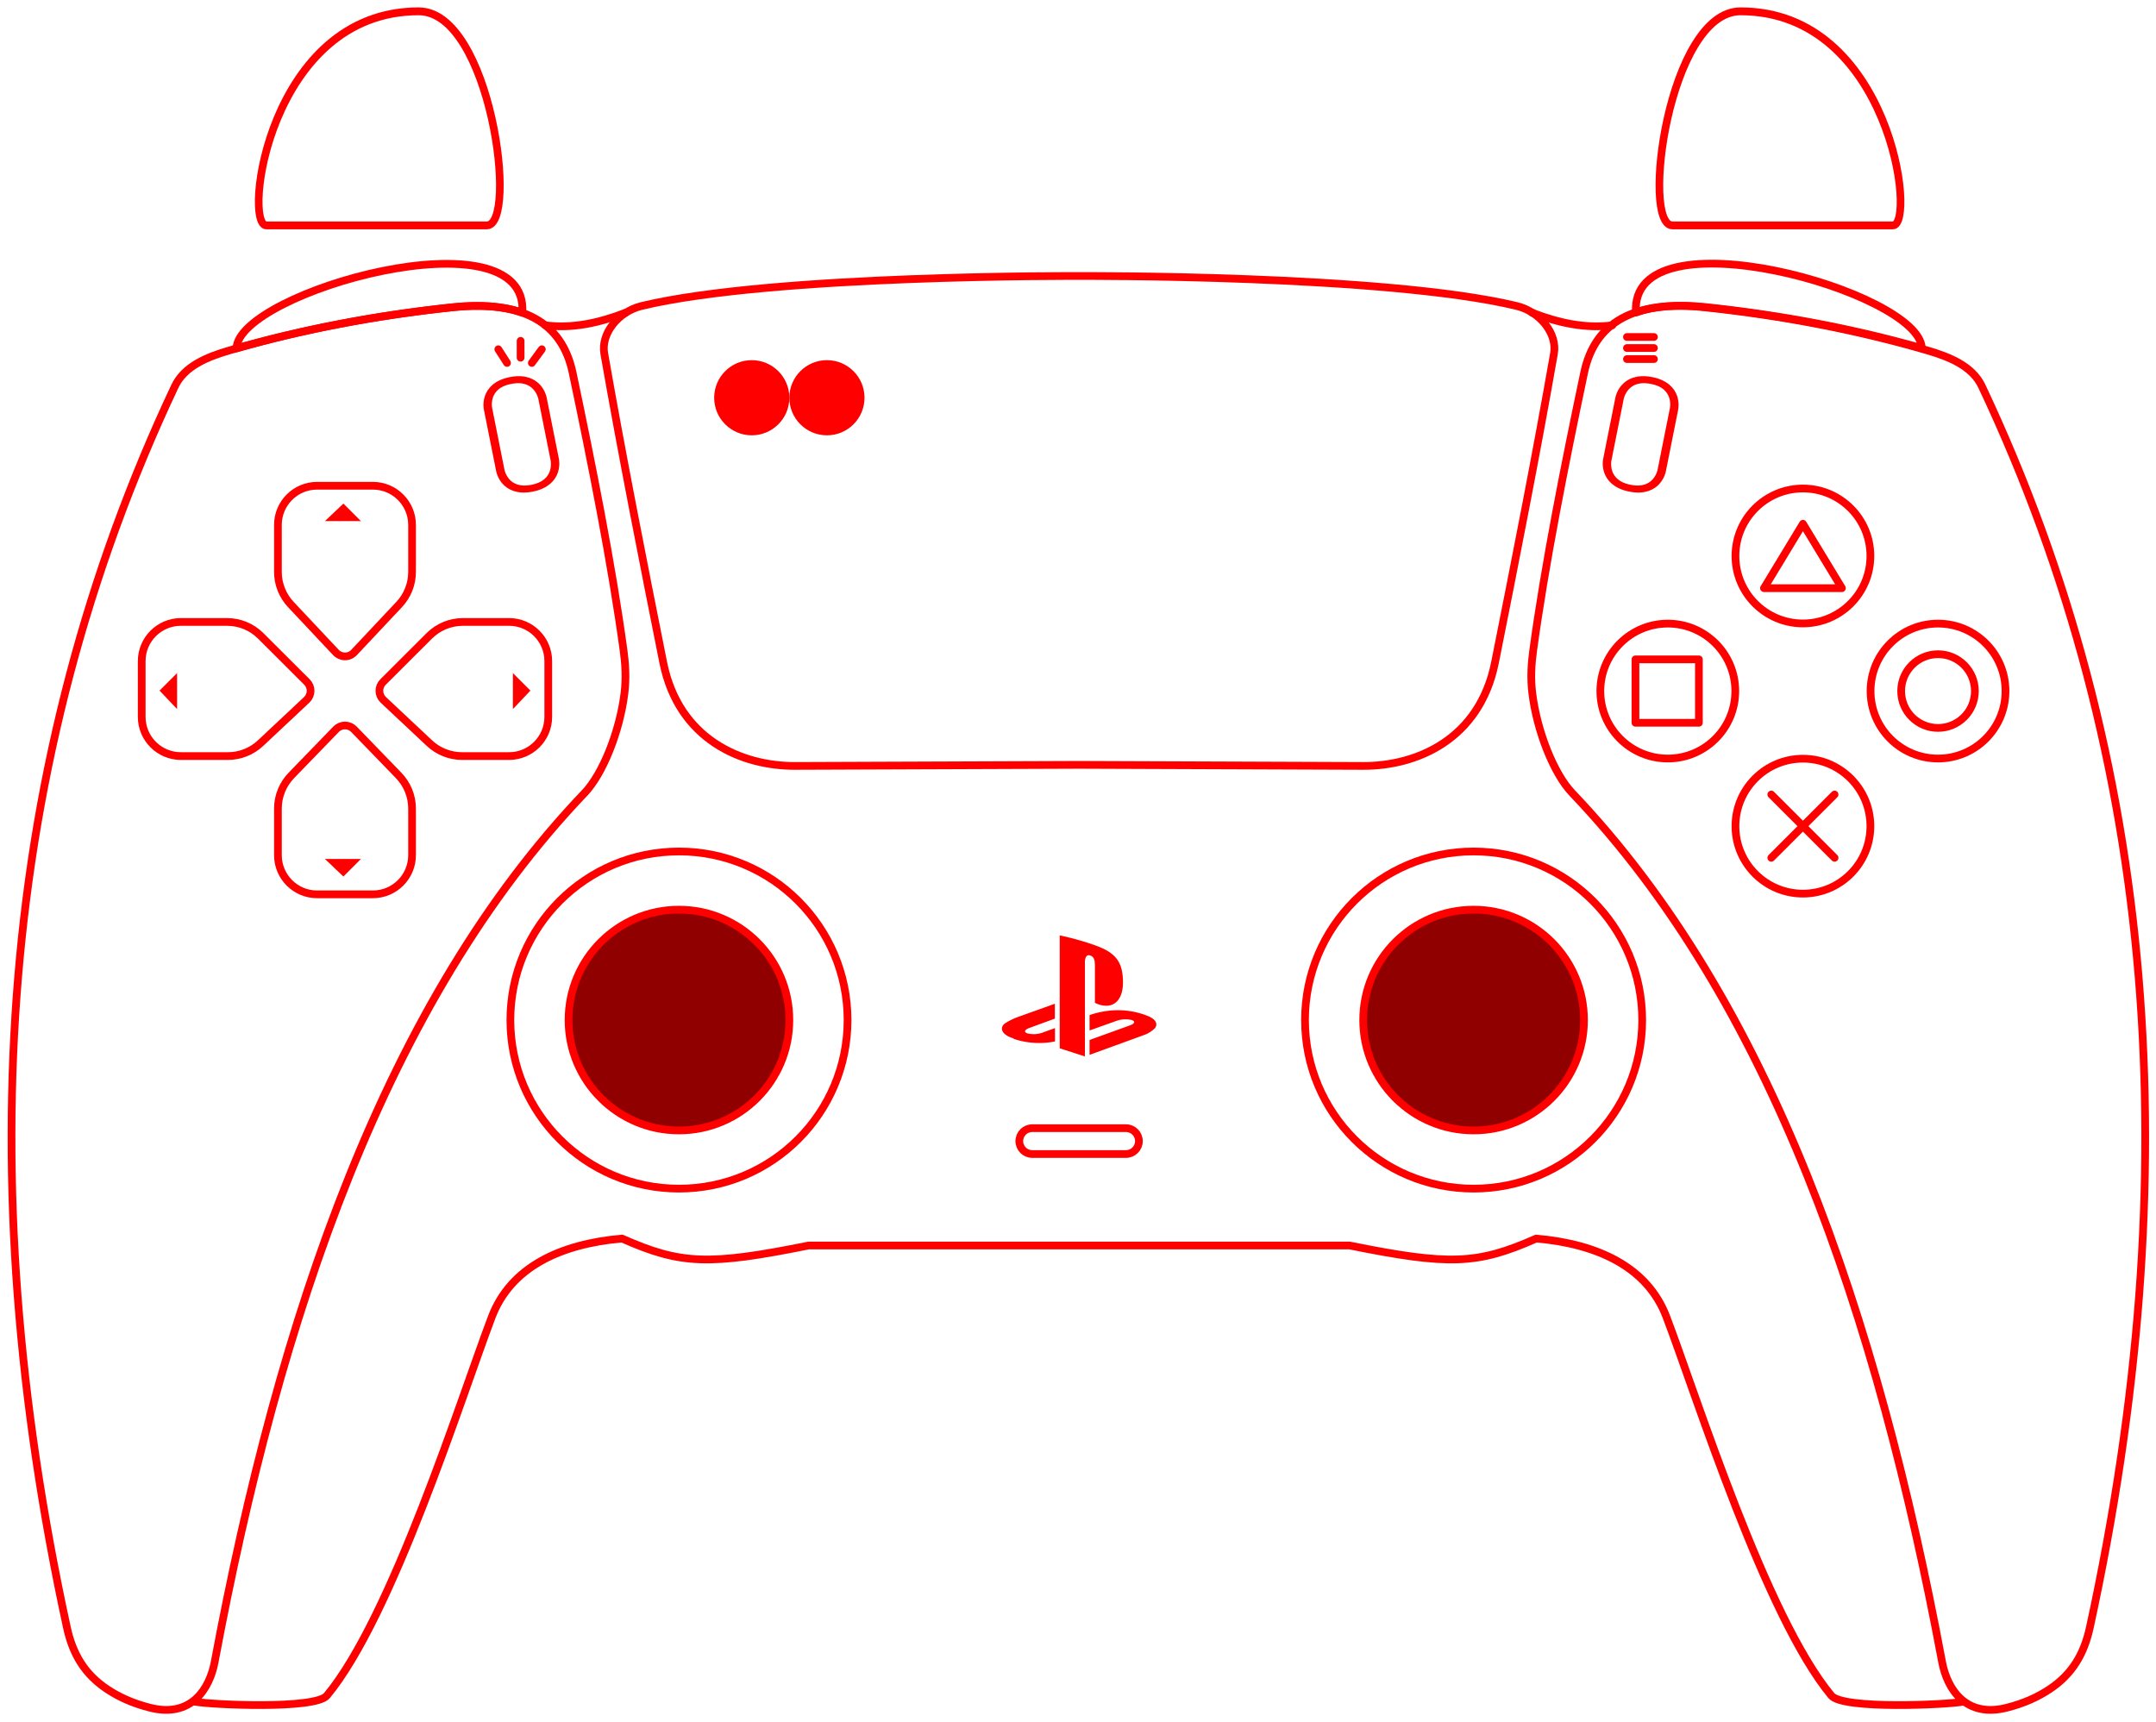
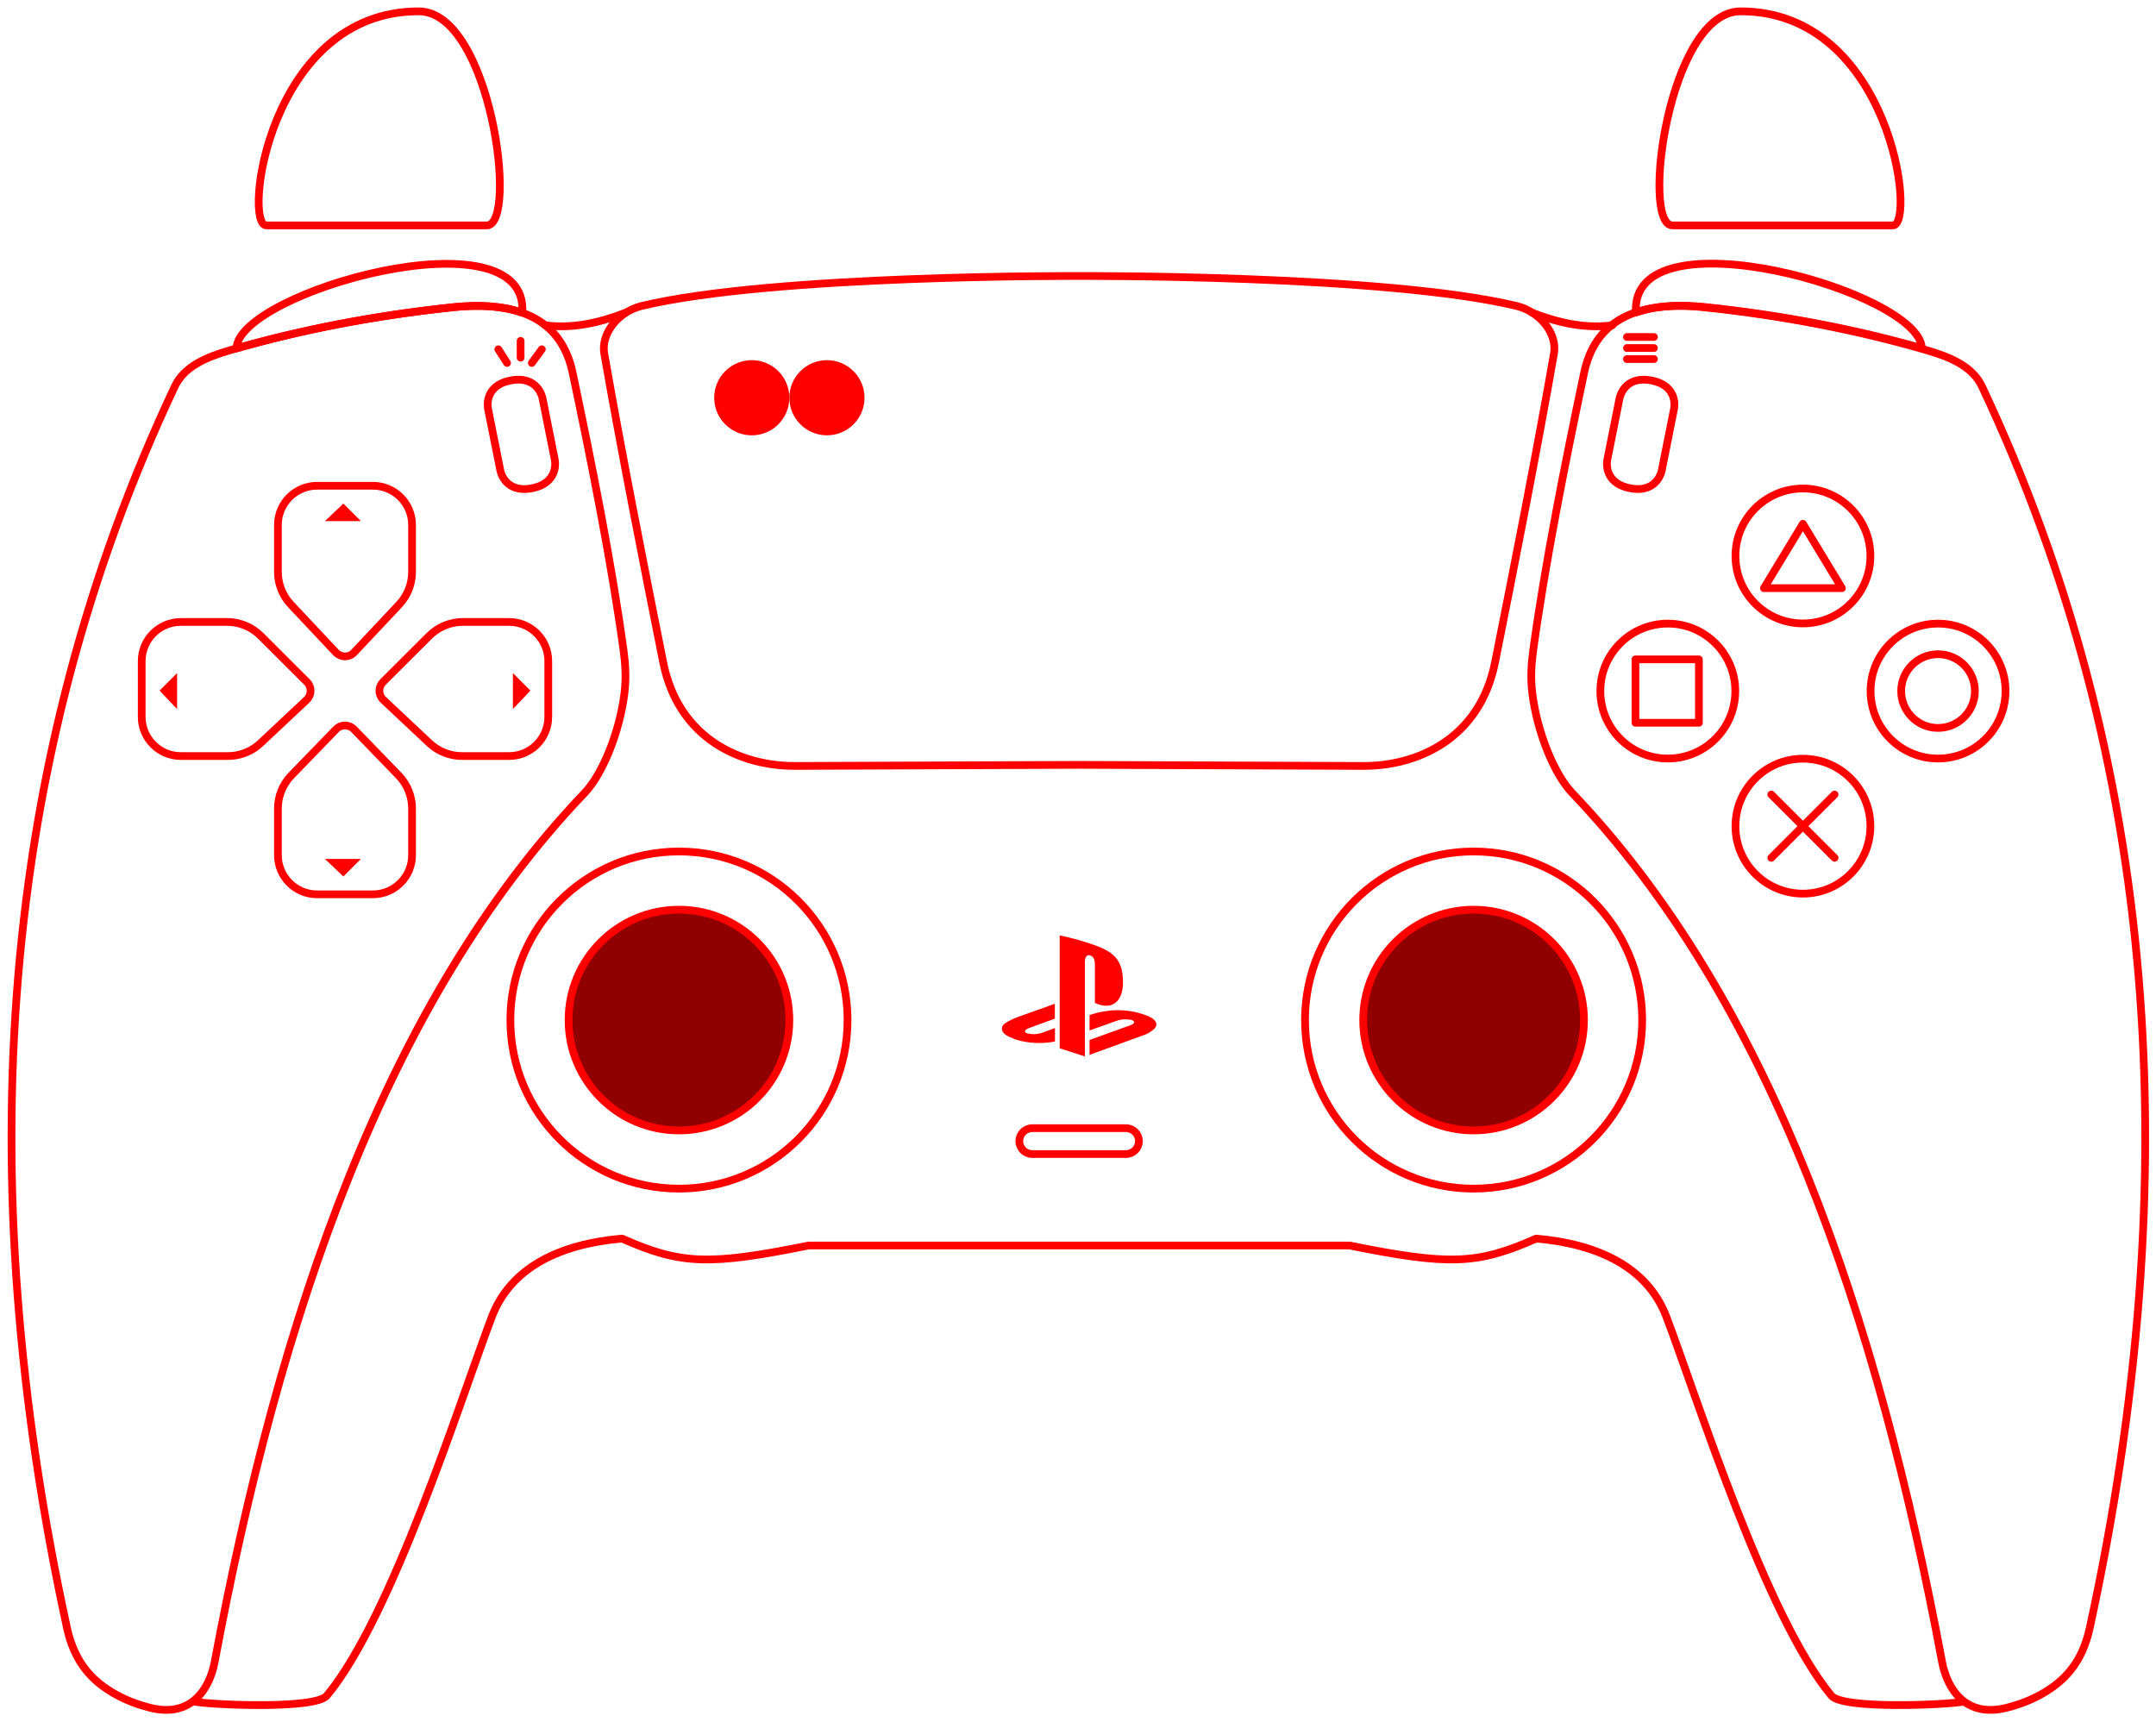
<svg xmlns="http://www.w3.org/2000/svg" width="100%" height="100%" viewBox="0 0 1117 892" version="1.1" xml:space="preserve" style="fill-rule:evenodd;clip-rule:evenodd;stroke-linecap:round;stroke-linejoin:round;stroke-miterlimit:1.5;">
-   <g id="画板1" transform="matrix(0.954207,0,0,0.976787,-664.382,-247.343)">
-     <rect x="696.266" y="253.221" width="1170.03" height="912.552" style="fill:none;" />
-     <g transform="matrix(1.04799,0,0,1.02376,-60.1837,-20.9858)">
-       <path d="M1639.49,679.525l32.795,32.794m-0,-32.794l-32.795,32.794" style="fill:none;stroke:#f00;stroke-width:4px;" />
-     </g>
-     <g transform="matrix(0.923202,0,0,0.90186,75.2895,121.747)">
-       <rect x="1634.48" y="533.609" width="37.307" height="37.307" style="fill:none;stroke:#f00;stroke-width:4.54px;" />
-     </g>
-     <g transform="matrix(1.00662,0,0,0.997527,-3.92375,-7.67218)">
-       <path d="M1668.06,540.081l21.036,34.232l-42.072,0l21.036,-34.232Z" style="fill:none;stroke:#f00;stroke-width:4.13px;" />
-     </g>
-     <g transform="matrix(1.04799,0,0,1.02376,-63.5968,-18.369)">
-       <circle cx="1729.14" cy="623.366" r="19.1" style="fill:none;stroke:#f00;stroke-width:4px;" />
-     </g>
-     <g id="r2" transform="matrix(1.19695,0,0,1.20074,-286.588,-56.1541)">
-       <path d="M1579.77,357.225l100,0c10.78,0 -1.093,-94.568 -69.097,-94.568c-32.676,-0 -45.362,94.568 -30.903,94.568Z" style="fill:none;stroke:#f00;stroke-width:3.46px;" />
-     </g>
-     <g id="l2" transform="matrix(-1.19695,0,0,1.20074,2851.49,-56.1541)">
-       <path d="M1579.77,357.225l100,0c10.78,0 -1.093,-94.568 -69.097,-94.568c-32.676,-0 -45.362,94.568 -30.903,94.568Z" style="fill:none;stroke:#f00;stroke-width:3.46px;" />
-     </g>
-     <g id="dpad-up" transform="matrix(1.04799,0,0,1.02376,-59.2527,-26.3824)">
-       <g transform="matrix(1,0,0,1,0,3)">
-         <path d="M934.408,542.109c0,-11.215 -9.091,-20.306 -20.305,-20.306l-28.889,0c-11.214,0 -20.305,9.091 -20.305,20.306l-0,24.335c-0,6.287 2.397,12.336 6.703,16.916c6.856,7.293 17.331,18.435 23.35,24.838c1.219,1.296 2.918,2.031 4.696,2.031c1.779,-0 3.478,-0.735 4.697,-2.031c6.019,-6.403 16.494,-17.545 23.35,-24.838c4.306,-4.58 6.703,-10.629 6.703,-16.916c0,-6.765 0,-16.012 0,-24.335Z" style="fill:none;stroke:#f00;stroke-width:4px;" />
-       </g>
-       <path d="M889.258,543.129l18.658,-0l-9.081,-9.08l-9.577,9.08Z" style="fill:#f00;" />
-     </g>
-     <g id="dpad-down" transform="matrix(1.04799,0,0,-1.02376,-59.2527,1264.91)">
-       <g transform="matrix(1,0,0,1,0,3)">
-         <path d="M934.408,542.109c0,-11.215 -9.091,-20.306 -20.305,-20.306l-28.889,0c-11.214,0 -20.305,9.091 -20.305,20.306l-0,24.125c-0,6.412 2.493,12.572 6.953,17.178c6.884,7.11 17.23,17.796 23.166,23.927c1.214,1.254 2.885,1.962 4.63,1.962c1.746,-0 3.417,-0.708 4.631,-1.962c5.936,-6.131 16.282,-16.817 23.166,-23.927c4.459,-4.606 6.953,-10.766 6.953,-17.178c0,-6.746 0,-15.888 0,-24.125Z" style="fill:none;stroke:#f00;stroke-width:4px;" />
-       </g>
-       <path d="M889.258,543.129l18.658,-0l-9.081,-9.08l-9.577,9.08Z" style="fill:#f00;" />
-     </g>
-     <g id="dpad-left" transform="matrix(6.41709e-17,-1.02376,-1.04799,-6.26875e-17,1543.94,1539.75)">
-       <g transform="matrix(1,0,0,1,0,3)">
-         <path d="M934.408,542.109c0,-11.215 -9.091,-20.306 -20.305,-20.306c-9.095,0 -19.794,0 -28.889,0c-11.214,0 -20.305,9.091 -20.305,20.306l-0,24.349c-0,6.278 2.391,12.32 6.687,16.899c6.644,7.081 16.654,17.749 22.433,23.908c1.195,1.273 2.855,2.007 4.601,2.034c1.746,0.027 3.428,-0.656 4.662,-1.892c6.094,-6.105 16.777,-16.81 23.9,-23.946c4.621,-4.63 7.216,-10.905 7.216,-17.446c0,-6.724 0,-15.758 0,-23.906Z" style="fill:none;stroke:#f00;stroke-width:4px;" />
-       </g>
-       <path d="M889.258,543.129l18.658,-0l-9.081,-9.08l-9.577,9.08Z" style="fill:#f00;" />
-     </g>
-     <g id="dpad-right" transform="matrix(-6.41709e-17,-1.02376,1.04799,-6.26875e-17,223.22,1539.75)">
-       <g transform="matrix(1,0,0,1,0,3)">
-         <path d="M934.408,542.109c0,-11.215 -9.091,-20.306 -20.305,-20.306l-28.889,0c-11.214,0 -20.305,9.091 -20.305,20.306l-0,24.349c-0,6.278 2.391,12.32 6.687,16.899c6.644,7.081 16.654,17.749 22.433,23.908c1.195,1.273 2.855,2.007 4.601,2.034c1.746,0.027 3.428,-0.656 4.662,-1.892c6.094,-6.105 16.777,-16.81 23.9,-23.946c4.621,-4.63 7.216,-10.905 7.216,-17.446c0,-6.724 0,-15.758 0,-23.906Z" style="fill:none;stroke:#f00;stroke-width:4px;" />
-       </g>
-       <path d="M889.258,543.129l18.658,-0l-9.081,-9.08l-9.577,9.08Z" style="fill:#f00;" />
-     </g>
-     <g id="cross" transform="matrix(1.04799,0,0,1.02376,-69.8487,153.587)">
-       <circle cx="1665.11" cy="525.401" r="34.957" style="fill:none;stroke:#f00;stroke-width:4px;" />
-     </g>
-     <g id="rect" transform="matrix(1.04799,0,0,1.02376,-143.208,81.9239)">
-       <circle cx="1665.11" cy="525.401" r="34.957" style="fill:none;stroke:#f00;stroke-width:4px;" />
-     </g>
-     <g id="circle" transform="matrix(1.04799,0,0,1.02376,3.51071,81.9239)">
-       <circle cx="1665.11" cy="525.401" r="34.957" style="fill:none;stroke:#f00;stroke-width:4px;" />
-     </g>
-     <g id="triangle" transform="matrix(1.04799,0,0,1.02376,-69.8487,10.2604)">
-       <circle cx="1665.11" cy="525.401" r="34.957" style="fill:none;stroke:#f00;stroke-width:4px;" />
-     </g>
-     <g id="border1" transform="matrix(1.04799,0,0,1.02376,-59.2527,-21.0995)">
-       <path d="M821.891,1149.7c8.551,1.608 62.356,4.095 68.379,-3.153c33.931,-40.826 69.522,-154.236 85.416,-196.139c9.792,-25.814 35.401,-37.882 67.492,-40.687c30.597,13.569 45.149,13.981 96.708,3.593l280.228,0c51.559,10.388 66.111,9.976 96.708,-3.593c32.091,2.805 57.7,14.873 67.492,40.687c15.894,41.903 51.485,155.313 85.416,196.139c6.023,7.248 59.828,4.761 68.379,3.153" style="fill:none;stroke:#f00;stroke-width:4px;" />
-     </g>
-     <g id="border2" transform="matrix(1.04799,0,0,1.02376,-59.2527,-21.0995)">
-       <path d="M1003.45,436.511c13.841,1.795 27.681,-1.159 41.522,-6.511" style="fill:none;stroke:#f00;stroke-width:4px;" />
-     </g>
-     <g id="mute" transform="matrix(1.04799,0,0,1.02376,-61.8321,-20.6709)">
-       <path d="M1313.44,858.8c-0,-3.699 -2.999,-6.698 -6.698,-6.698c-11.914,0 -36.653,0 -48.567,0c-3.699,0 -6.698,2.999 -6.698,6.698c-0,0.001 -0,0.001 -0,0.002c-0,3.699 2.999,6.698 6.698,6.698c11.914,-0 36.653,-0 48.567,-0c3.699,-0 6.698,-2.999 6.698,-6.698c-0,-0.001 -0,-0.001 -0,-0.002Z" style="fill:none;stroke:#f00;stroke-width:4px;" />
-     </g>
-     <g id="border3" transform="matrix(-1.04799,0,0,1.02376,2623.29,-21.0995)">
-       <path d="M1003.45,436.511c13.841,1.795 27.681,-1.159 41.522,-6.511" style="fill:none;stroke:#f00;stroke-width:4px;" />
-     </g>
-     <g id="right-hat" transform="matrix(1.04799,0,0,1.02376,-54.0127,-21.0995)">
-       <path d="M1536.64,461.082c5.479,-25.984 25.743,-37.756 62.283,-33.902c40.742,4.297 79.814,11.919 115.423,22.309c11.906,3.474 23.487,8.274 28.391,18.671c91.01,192.962 106.846,408.795 55.912,643.083c-2.947,13.556 -9.046,24.221 -21.05,32.104c-5.842,3.837 -12.586,7.061 -21.885,9.445c-21.563,5.529 -31.041,-9.866 -33.637,-23.757c-33.415,-178.821 -88.678,-342.348 -191.662,-450.233c-9.318,-9.761 -18.181,-31.681 -20.635,-51.734c-0.97,-7.925 -0.451,-15.333 0.462,-22.036c6.052,-44.414 16.477,-96.901 26.398,-143.95Z" style="fill:none;stroke:#f00;stroke-width:4px;" />
-     </g>
-     <g id="left-hat" transform="matrix(-1.04799,0,0,1.02376,2617.56,-21.0995)">
-       <path d="M1536.64,461.082c5.479,-25.984 25.743,-37.756 62.283,-33.902c40.742,4.297 79.814,11.919 115.423,22.309c11.906,3.474 23.487,8.274 28.391,18.671c91.01,192.962 106.846,408.795 55.912,643.083c-2.947,13.556 -9.046,24.221 -21.05,32.104c-5.842,3.837 -12.586,7.061 -21.885,9.445c-21.563,5.529 -31.041,-9.866 -33.637,-23.757c-33.415,-178.821 -88.678,-342.348 -191.662,-450.233c-9.318,-9.761 -18.181,-31.681 -20.635,-51.734c-0.97,-7.925 -0.451,-15.333 0.462,-22.036c6.052,-44.414 16.477,-96.901 26.398,-143.95Z" style="fill:none;stroke:#f00;stroke-width:4px;" />
-     </g>
-     <g transform="matrix(1.04799,0,0,1.02376,-59.2527,-21.0995)">
-       <path id="touchpad" d="M1280,410.968c0,-0 158.534,-0.805 226.555,15.497c12.437,2.98 21.237,14.506 19.467,24.644c-8.942,51.221 -20.354,109.033 -30.531,160.023c-8.028,40.224 -40.893,53.816 -68.431,53.692c-27.538,-0.124 -147.06,-0.559 -147.06,-0.559c-0,-0 -119.522,0.435 -147.06,0.559c-27.538,0.124 -60.403,-13.468 -68.431,-53.692c-10.177,-50.99 -21.589,-108.802 -30.531,-160.023c-1.77,-10.138 7.03,-21.664 19.467,-24.644c68.021,-16.302 226.555,-15.497 226.555,-15.497Z" style="fill:none;stroke:#f00;stroke-width:4px;" />
-       <circle id="t2" cx="1110.4" cy="474.043" r="19.473" style="fill:#f00;" />
-       <g id="t1" transform="matrix(1,0,0,1,38.9461,0)">
-         <circle cx="1110.4" cy="474.043" r="19.473" style="fill:#f00;" />
-       </g>
-     </g>
-     <g id="r1" transform="matrix(1.04799,0,0,1.02376,-53.1719,-21.1936)">
-       <path d="M1710.79,448.465c-0.736,-29.243 -151.654,-71.589 -148.1,-18.465c9.518,-3.396 21.562,-4.367 36.228,-2.82c39.391,4.155 77.222,11.417 111.872,21.285Z" style="fill:none;stroke:#f00;stroke-width:4px;" />
-     </g>
-     <g id="l1" transform="matrix(-1.04799,0,0,1.02376,2617.56,-21.0995)">
-       <path d="M1710.79,448.465c-0.736,-29.243 -151.654,-71.589 -148.1,-18.465c9.518,-3.396 21.562,-4.367 36.228,-2.82c39.391,4.155 77.222,11.417 111.872,21.285Z" style="fill:none;stroke:#f00;stroke-width:4px;" />
-     </g>
-     <g id="options" transform="matrix(1.00731,0.196365,-0.166064,0.812946,93.6712,-230.389)">
-       <path d="M1550.36,480.226l0,40.192c0,0 -0.187,15 14.671,15c14.857,0 14.67,-15 14.67,-15l-0,-40.393c-0,0 0.189,-15.001 -14.67,-14.899c-14.86,0.101 -14.671,15.1 -14.671,15.1Z" style="fill:none;stroke:#f00;stroke-width:4.45px;" />
-     </g>
-     <g id="create" transform="matrix(-1.00731,0.196365,0.166064,0.812946,2489.53,-230.389)">
-       <path d="M1566.37,476.359l0,40.193c0,-0 -0.187,15 14.67,15c14.858,-0 14.671,-15 14.671,-15l-0,-40.394c-0,0 0.189,-15.001 -14.671,-14.899c-14.859,0.101 -14.67,15.1 -14.67,15.1Z" style="fill:none;stroke:#f00;stroke-width:4.45px;" />
-     </g>
-     <g id="create-icon" transform="matrix(1.04799,0,0,1.02376,-60.7353,-17.8077)">
-       <path d="M985.029,452.795l-4.527,-7.079l4.527,7.079Z" style="fill:none;stroke:#f00;stroke-width:4px;" />
-       <path d="M992.053,450.079l-0,-8.726l-0,8.726Z" style="fill:none;stroke:#f00;stroke-width:4px;" />
-       <path d="M997.87,452.795l5.186,-7.079" style="fill:none;stroke:#f00;stroke-width:4px;" />
-     </g>
-     <g id="options-icon" transform="matrix(1.04799,0,0,1.02376,-59.2527,-21.0995)">
-       <g transform="matrix(1,0,0,1,-3,-2)">
-         <path d="M1580.81,444.569l-13.987,-0l13.987,-0Z" style="fill:none;stroke:#f00;stroke-width:4px;" />
-       </g>
-       <g transform="matrix(1,0,0,1,-3,-2)">
-         <path d="M1580.81,450.289l-13.987,0l13.987,0Z" style="fill:none;stroke:#f00;stroke-width:4px;" />
-       </g>
-       <g transform="matrix(1,0,0,1,-3,-2)">
-         <path d="M1580.81,456.01l-13.987,0" style="fill:none;stroke:#f00;stroke-width:4px;" />
-       </g>
-     </g>
-     <g id="r3" transform="matrix(1.04799,0,0,1.02376,-59.2527,-21.0995)">
-       <g id="r3-border" transform="matrix(1.11981,0,0,1.11981,-187.697,-89.8877)">
-         <circle cx="1493.18" cy="791.553" r="78.002" style="fill:none;stroke:#f00;stroke-width:3.57px;" />
-       </g>
-       <g id="r31" transform="matrix(0.733227,0,0,0.733227,389.538,216.112)">
-         <circle cx="1493.18" cy="791.553" r="78.002" style="fill:#900000;stroke:#f00;stroke-width:5.46px;" />
-       </g>
-     </g>
-     <g id="l3" transform="matrix(1.04799,0,0,1.02376,-59.2527,-21.0995)">
-       <g id="l3-border" transform="matrix(1.11981,0,0,1.11981,-599.389,-89.8877)">
-         <circle cx="1493.18" cy="791.553" r="78.002" style="fill:none;stroke:#f00;stroke-width:3.57px;" />
-       </g>
-       <g id="l31" transform="matrix(0.733227,0,0,0.733227,-22.1542,216.112)">
-         <circle cx="1493.18" cy="791.553" r="78.002" style="fill:#900000;stroke:#f00;stroke-width:5.46px;" />
-       </g>
-     </g>
-     <g id="ps" transform="matrix(0.111834,0,0,0.109248,1237.45,737.829)">
-       <path d="M81.55,606.2c-59.35,-17.025 -69.175,-52.1 -42.25,-72.475c19.4,-12.75 41.7,-23.85 65.3,-32.2l2.175,-0.675l175.425,-62.9l0,72.25l-125.75,45.975c-22.025,8.475 -25.775,19.75 -7.475,25.8c9.125,2.325 19.575,3.675 30.35,3.675c15.375,0 30.1,-2.725 43.725,-7.7l-0.875,0.275l60.55,-22.05l0,64.8c-3.75,0.925 -8,1.375 -12.175,2.275c-19.375,3.4 -41.675,5.35 -64.425,5.35c-44.45,0 -87.15,-7.45 -126.95,-21.15l2.75,0.825l-0.375,-2.075Zm369.675,7.4l196.7,-71.075c22.325,-8.05 25.8,-19.525 7.675,-25.55c-9.075,-2.225 -19.475,-3.5 -30.2,-3.5c-15.55,0 -30.5,2.7 -44.35,7.625l0.925,-0.275l-131.375,46.85l0,-74.575l7.5,-2.65c26.25,-8.725 57.1,-15.5 88.925,-19.025l2.075,-0.2c11.7,-1.25 25.25,-1.95 38.975,-1.95c46.925,0 91.925,8.275 133.575,23.475l-2.7,-0.875c57.725,18.775 63.725,45.975 49.225,64.725c-13.975,13.925 -30.875,24.95 -49.7,32.05l-0.975,0.325l-266.925,97.075l0,-71.725l0.65,-0.725Zm-145.45,-507.4l0,548.175l122.3,39.4l0,-459.75c0,-21.55 9.5,-35.95 24.8,-30.95c19.875,5.625 23.75,25.425 23.75,47.025l0,183.55c76.25,37.275 136.275,-0.075 136.275,-98.475c0,-101.125 -35.175,-146.05 -138.65,-182.05c-44.625,-16.2 -101,-32.35 -158.675,-45.125l-9.725,-1.8l-0.075,0Z" style="fill:#f00;fill-rule:nonzero;" />
-     </g>
+   <rect id="画板1" x="0" y="0" width="1116.45" height="891.37" style="fill:none;" />
+   <path d="M917.682,411.683l32.795,32.795m-0,-32.795l-32.795,32.795" style="fill:none;stroke:#f00;stroke-width:4px;" />
+   <rect x="847.313" y="341.648" width="32.865" height="32.865" style="fill:none;stroke:#f00;stroke-width:4px;" />
+   <path d="M934.079,271.403l20.206,33.355l-40.411,-0l20.205,-33.355Z" style="fill:none;stroke:#f00;stroke-width:4px;" />
+   <circle cx="1004.08" cy="358.08" r="19.1" style="fill:none;stroke:#f00;stroke-width:4px;" />
+   <path id="r2" d="M866.471,116.785l114.214,0c12.312,0 -1.248,-110.916 -78.919,-110.916c-37.32,-0 -51.81,110.916 -35.295,110.916Z" style="fill:none;stroke:#f00;stroke-width:4px;" />
+   <path id="l2" d="M252.212,116.785l-114.214,0c-12.312,0 1.248,-110.916 78.919,-110.916c37.32,-0 51.81,110.916 35.295,110.916Z" style="fill:none;stroke:#f00;stroke-width:4px;" />
+   <g id="dpad-up">
+     <path d="M213.487,271.996c0,-11.214 -9.091,-20.305 -20.305,-20.305l-28.888,-0c-11.215,-0 -20.306,9.091 -20.306,20.305l0,24.336c0,6.286 2.397,12.335 6.703,16.915c6.856,7.293 17.331,18.436 23.351,24.838c1.218,1.296 2.917,2.031 4.696,2.031c1.778,-0 3.478,-0.735 4.696,-2.031c6.019,-6.402 16.494,-17.545 23.35,-24.838c4.306,-4.58 6.703,-10.629 6.703,-16.915c0,-6.766 0,-16.013 0,-24.336Z" style="fill:none;stroke:#f00;stroke-width:4px;" />
+     <path d="M168.337,270.016l18.658,0l-9.081,-9.08l-9.577,9.08Z" style="fill:#f00;" />
  </g>
+   <g id="dpad-down">
+     <path d="M213.487,443.093c0,11.215 -9.091,20.306 -20.305,20.306l-28.888,-0c-11.215,-0 -20.306,-9.091 -20.306,-20.306l0,-24.125c0,-6.412 2.494,-12.572 6.953,-17.178c6.884,-7.11 17.23,-17.796 23.166,-23.927c1.214,-1.254 2.885,-1.962 4.631,-1.962c1.745,0 3.416,0.708 4.63,1.962c5.936,6.131 16.282,16.817 23.166,23.927c4.46,4.606 6.953,10.766 6.953,17.178c0,6.746 0,15.888 0,24.125Z" style="fill:none;stroke:#f00;stroke-width:4px;" />
+     <path d="M168.337,445.073l18.658,0l-9.081,9.08l-9.577,-9.08Z" style="fill:#f00;" />
+   </g>
+   <g id="dpad-left">
+     <path d="M263.75,322.259c11.215,0 20.306,9.091 20.306,20.306l-0,28.888c-0,11.214 -9.091,20.305 -20.306,20.305l-24.349,0c-6.278,0 -12.32,-2.391 -16.899,-6.687c-7.081,-6.644 -17.749,-16.654 -23.907,-22.433c-1.274,-1.195 -2.008,-2.855 -2.035,-4.601c-0.027,-1.746 0.656,-3.428 1.892,-4.661c6.106,-6.094 16.81,-16.778 23.946,-23.901c4.63,-4.621 10.905,-7.216 17.446,-7.216c6.724,0 15.758,0 23.906,0Z" style="fill:none;stroke:#f00;stroke-width:4px;" />
+     <path d="M265.73,367.409l0,-18.657l9.081,9.08l-9.081,9.577Z" style="fill:#f00;" />
+   </g>
+   <g id="dpad-right">
+     <path d="M93.725,322.259c-11.214,0 -20.306,9.091 -20.306,20.306l0,28.888c0,11.214 9.092,20.305 20.306,20.305l24.349,0c6.278,0 12.321,-2.391 16.899,-6.687c7.081,-6.644 17.749,-16.654 23.908,-22.433c1.273,-1.195 2.007,-2.855 2.034,-4.601c0.027,-1.746 -0.656,-3.428 -1.891,-4.661c-6.106,-6.094 -16.81,-16.778 -23.947,-23.901c-4.63,-4.621 -10.904,-7.216 -17.446,-7.216c-6.724,0 -15.757,0 -23.906,0Z" style="fill:none;stroke:#f00;stroke-width:4px;" />
+     <path d="M91.745,367.409l0,-18.657l-9.08,9.08l9.08,9.577Z" style="fill:#f00;" />
+   </g>
+   <circle id="cross" cx="934.079" cy="428.08" r="34.957" style="fill:none;stroke:#f00;stroke-width:4px;" />
+   <circle id="rect" cx="864.079" cy="358.08" r="34.957" style="fill:none;stroke:#f00;stroke-width:4px;" />
+   <circle id="circle" cx="1004.08" cy="358.08" r="34.957" style="fill:none;stroke:#f00;stroke-width:4px;" />
+   <circle id="triangle" cx="934.079" cy="288.08" r="34.957" style="fill:none;stroke:#f00;stroke-width:4px;" />
+   <path id="border1" d="M100.97,881.749c8.551,1.607 62.356,4.094 68.38,-3.153c33.93,-40.827 69.521,-154.237 85.416,-196.14c9.791,-25.813 35.4,-37.881 67.491,-40.687c30.597,13.569 45.149,13.982 96.708,3.594l280.228,-0c51.559,10.388 66.111,9.975 96.708,-3.594c32.091,2.806 57.701,14.874 67.492,40.687c15.894,41.903 51.486,155.313 85.416,196.14c6.023,7.247 59.828,4.76 68.38,3.153" style="fill:none;stroke:#f00;stroke-width:4px;" />
+   <path id="border2" d="M282.527,168.559c13.841,1.794 27.682,-1.16 41.522,-6.511" style="fill:none;stroke:#f00;stroke-width:4px;" />
+   <path id="mute" d="M590.061,591.266c-0,-3.699 -2.999,-6.698 -6.698,-6.698c-11.914,0 -36.653,0 -48.567,0c-3.7,0 -6.698,2.999 -6.698,6.698c-0,0.001 -0,0.001 -0,0.002c-0,3.699 2.998,6.698 6.698,6.698c11.914,-0 36.653,-0 48.567,-0c3.699,-0 6.698,-2.999 6.698,-6.698c-0,-0.001 -0,-0.001 -0,-0.002Z" style="fill:none;stroke:#f00;stroke-width:4px;" />
+   <path id="border3" d="M835.33,168.559c-13.84,1.794 -27.681,-1.16 -41.522,-6.511" style="fill:none;stroke:#f00;stroke-width:4px;" />
+   <path id="right-hat" d="M820.718,193.129c5.479,-25.983 25.744,-37.755 62.283,-33.901c40.742,4.297 79.814,11.918 115.424,22.309c11.905,3.474 23.486,8.273 28.39,18.67c91.01,192.963 106.846,408.796 55.912,643.084c-2.947,13.555 -9.046,24.221 -21.05,32.104c-5.842,3.836 -12.586,7.06 -21.885,9.445c-21.563,5.529 -31.041,-9.866 -33.637,-23.758c-33.415,-178.821 -88.678,-342.348 -191.662,-450.233c-9.318,-9.761 -18.181,-31.681 -20.635,-51.733c-0.97,-7.926 -0.451,-15.333 0.462,-22.036c6.052,-44.414 16.477,-96.901 26.398,-143.951Z" style="fill:none;stroke:#f00;stroke-width:4px;" />
+   <path id="left-hat" d="M296.668,193.129c-5.479,-25.983 -25.743,-37.755 -62.282,-33.901c-40.742,4.297 -79.814,11.918 -115.424,22.309c-11.905,3.474 -23.487,8.273 -28.39,18.67c-91.01,192.963 -106.846,408.796 -55.913,643.084c2.947,13.555 9.046,24.221 21.05,32.104c5.843,3.836 12.587,7.06 21.886,9.445c21.562,5.529 31.041,-9.866 33.636,-23.758c33.416,-178.821 88.679,-342.348 191.663,-450.233c9.318,-9.761 18.181,-31.681 20.635,-51.733c0.969,-7.926 0.451,-15.333 -0.463,-22.036c-6.051,-44.414 -16.477,-96.901 -26.398,-143.951Z" style="fill:none;stroke:#f00;stroke-width:4px;" />
+   <g>
+     <path id="touchpad" d="M559.079,143.015c0,0 158.534,-0.805 226.555,15.497c12.437,2.981 21.237,14.507 19.467,24.644c-8.942,51.221 -20.354,109.033 -30.53,160.023c-8.029,40.224 -40.893,53.816 -68.431,53.692c-27.538,-0.124 -147.061,-0.559 -147.061,-0.559c0,0 -119.522,0.435 -147.06,0.559c-27.538,0.124 -60.403,-13.468 -68.431,-53.692c-10.177,-50.99 -21.589,-108.802 -30.531,-160.023c-1.77,-10.137 7.031,-21.663 19.467,-24.644c68.021,-16.302 226.555,-15.497 226.555,-15.497Z" style="fill:none;stroke:#f00;stroke-width:4px;" />
+     <circle id="t2" cx="389.484" cy="206.091" r="19.473" style="fill:#f00;" />
+     <circle id="t1" cx="428.43" cy="206.091" r="19.473" style="fill:#f00;" />
+   </g>
+   <path id="r1" d="M995.675,180.421c-0.736,-29.244 -151.654,-71.59 -148.099,-18.465c9.518,-3.397 21.562,-4.367 36.227,-2.82c39.392,4.154 77.223,11.417 111.872,21.285Z" style="fill:none;stroke:#f00;stroke-width:4px;" />
+   <path id="l1" d="M122.514,180.513c0.736,-29.244 151.654,-71.59 148.099,-18.465c-9.518,-3.397 -21.562,-4.367 -36.227,-2.82c-39.392,4.154 -77.223,11.417 -111.872,21.285Z" style="fill:none;stroke:#f00;stroke-width:4px;" />
+   <path id="options" d="M839.082,206.321l-6.369,31.916c-0,-0 -2.557,11.875 11.724,14.725c14.281,2.849 16.478,-9.098 16.478,-9.098l6.4,-32.075c0,-0 2.559,-11.876 -11.74,-14.645c-14.298,-2.77 -16.493,9.177 -16.493,9.177Z" style="fill:none;stroke:#f00;stroke-width:4px;" />
+   <path id="create" d="M281.064,206.321l6.369,31.916c-0,-0 2.557,11.875 -11.724,14.725c-14.281,2.849 -16.478,-9.098 -16.478,-9.098l-6.4,-32.075c-0,-0 -2.559,-11.876 11.739,-14.645c14.299,-2.77 16.494,9.177 16.494,9.177Z" style="fill:none;stroke:#f00;stroke-width:4px;" />
+   <g id="create-icon">
+     <path d="M262.694,188.058l-4.528,-7.079l4.528,7.079Z" style="fill:none;stroke:#f00;stroke-width:4px;" />
+     <path d="M269.717,185.341l-0,-8.725l-0,8.725Z" style="fill:none;stroke:#f00;stroke-width:4px;" />
+     <path d="M275.535,188.058l5.186,-7.079" style="fill:none;stroke:#f00;stroke-width:4px;" />
+   </g>
+   <g id="options-icon">
+     <path d="M856.893,174.616l-13.987,0l13.987,0Z" style="fill:none;stroke:#f00;stroke-width:4px;" />
+     <path d="M856.893,180.337l-13.987,0l13.987,0Z" style="fill:none;stroke:#f00;stroke-width:4px;" />
+     <path d="M856.893,186.058l-13.987,-0" style="fill:none;stroke:#f00;stroke-width:4px;" />
+   </g>
+   <g id="r3group">
+     <circle id="r3-border" cx="763.456" cy="528.548" r="87.347" style="fill:none;stroke:#f00;stroke-width:4px;" />
+     <circle id="r3" cx="763.456" cy="528.548" r="57.193" style="fill:#900000;stroke:#f00;stroke-width:4px;" />
+   </g>
+   <g id="l3group">
+     <circle id="l3-border" cx="351.764" cy="528.548" r="87.347" style="fill:none;stroke:#f00;stroke-width:4px;" />
+     <circle id="l3" cx="351.764" cy="528.548" r="57.193" style="fill:#900000;stroke:#f00;stroke-width:4px;" />
+   </g>
+   <path id="ps" d="M525.1,538.049c-6.333,-1.817 -7.382,-5.56 -4.509,-7.734c2.071,-1.361 4.45,-2.545 6.969,-3.436l0.232,-0.072l18.72,-6.713l-0,7.71l-13.419,4.906c-2.351,0.905 -2.751,2.108 -0.798,2.754c0.974,0.248 2.089,0.392 3.239,0.392c1.641,-0 3.212,-0.291 4.666,-0.822l-0.094,0.029l6.462,-2.353l-0,6.915c-0.4,0.099 -0.854,0.147 -1.299,0.243c-2.068,0.363 -4.448,0.571 -6.875,0.571c-4.744,0 -9.3,-0.795 -13.547,-2.257l0.293,0.088l-0.04,-0.221Zm39.449,0.789l20.99,-7.584c2.383,-0.859 2.753,-2.084 0.819,-2.727c-0.968,-0.237 -2.078,-0.373 -3.222,-0.373c-1.66,-0 -3.255,0.288 -4.733,0.813l0.099,-0.029l-14.02,5l0,-7.958l0.801,-0.283c2.801,-0.931 6.093,-1.654 9.489,-2.03l0.221,-0.022c1.249,-0.133 2.695,-0.208 4.16,-0.208c5.007,0 9.809,0.883 14.254,2.505l-0.288,-0.093c6.16,2.003 6.8,4.906 5.252,6.907c-1.491,1.486 -3.294,2.662 -5.303,3.42l-0.104,0.035l-28.484,10.359l-0,-7.654l0.069,-0.078Zm-15.521,-54.146l-0,58.498l13.051,4.204l-0,-49.061c-0,-2.3 1.013,-3.836 2.646,-3.303c2.121,0.601 2.534,2.713 2.534,5.018l0,19.587c8.137,3.978 14.543,-0.008 14.543,-10.508c-0,-10.791 -3.754,-15.585 -14.796,-19.427c-4.762,-1.729 -10.778,-3.452 -16.933,-4.815l-1.037,-0.193l-0.008,0Z" style="fill:#f00;fill-rule:nonzero;" />
</svg>
